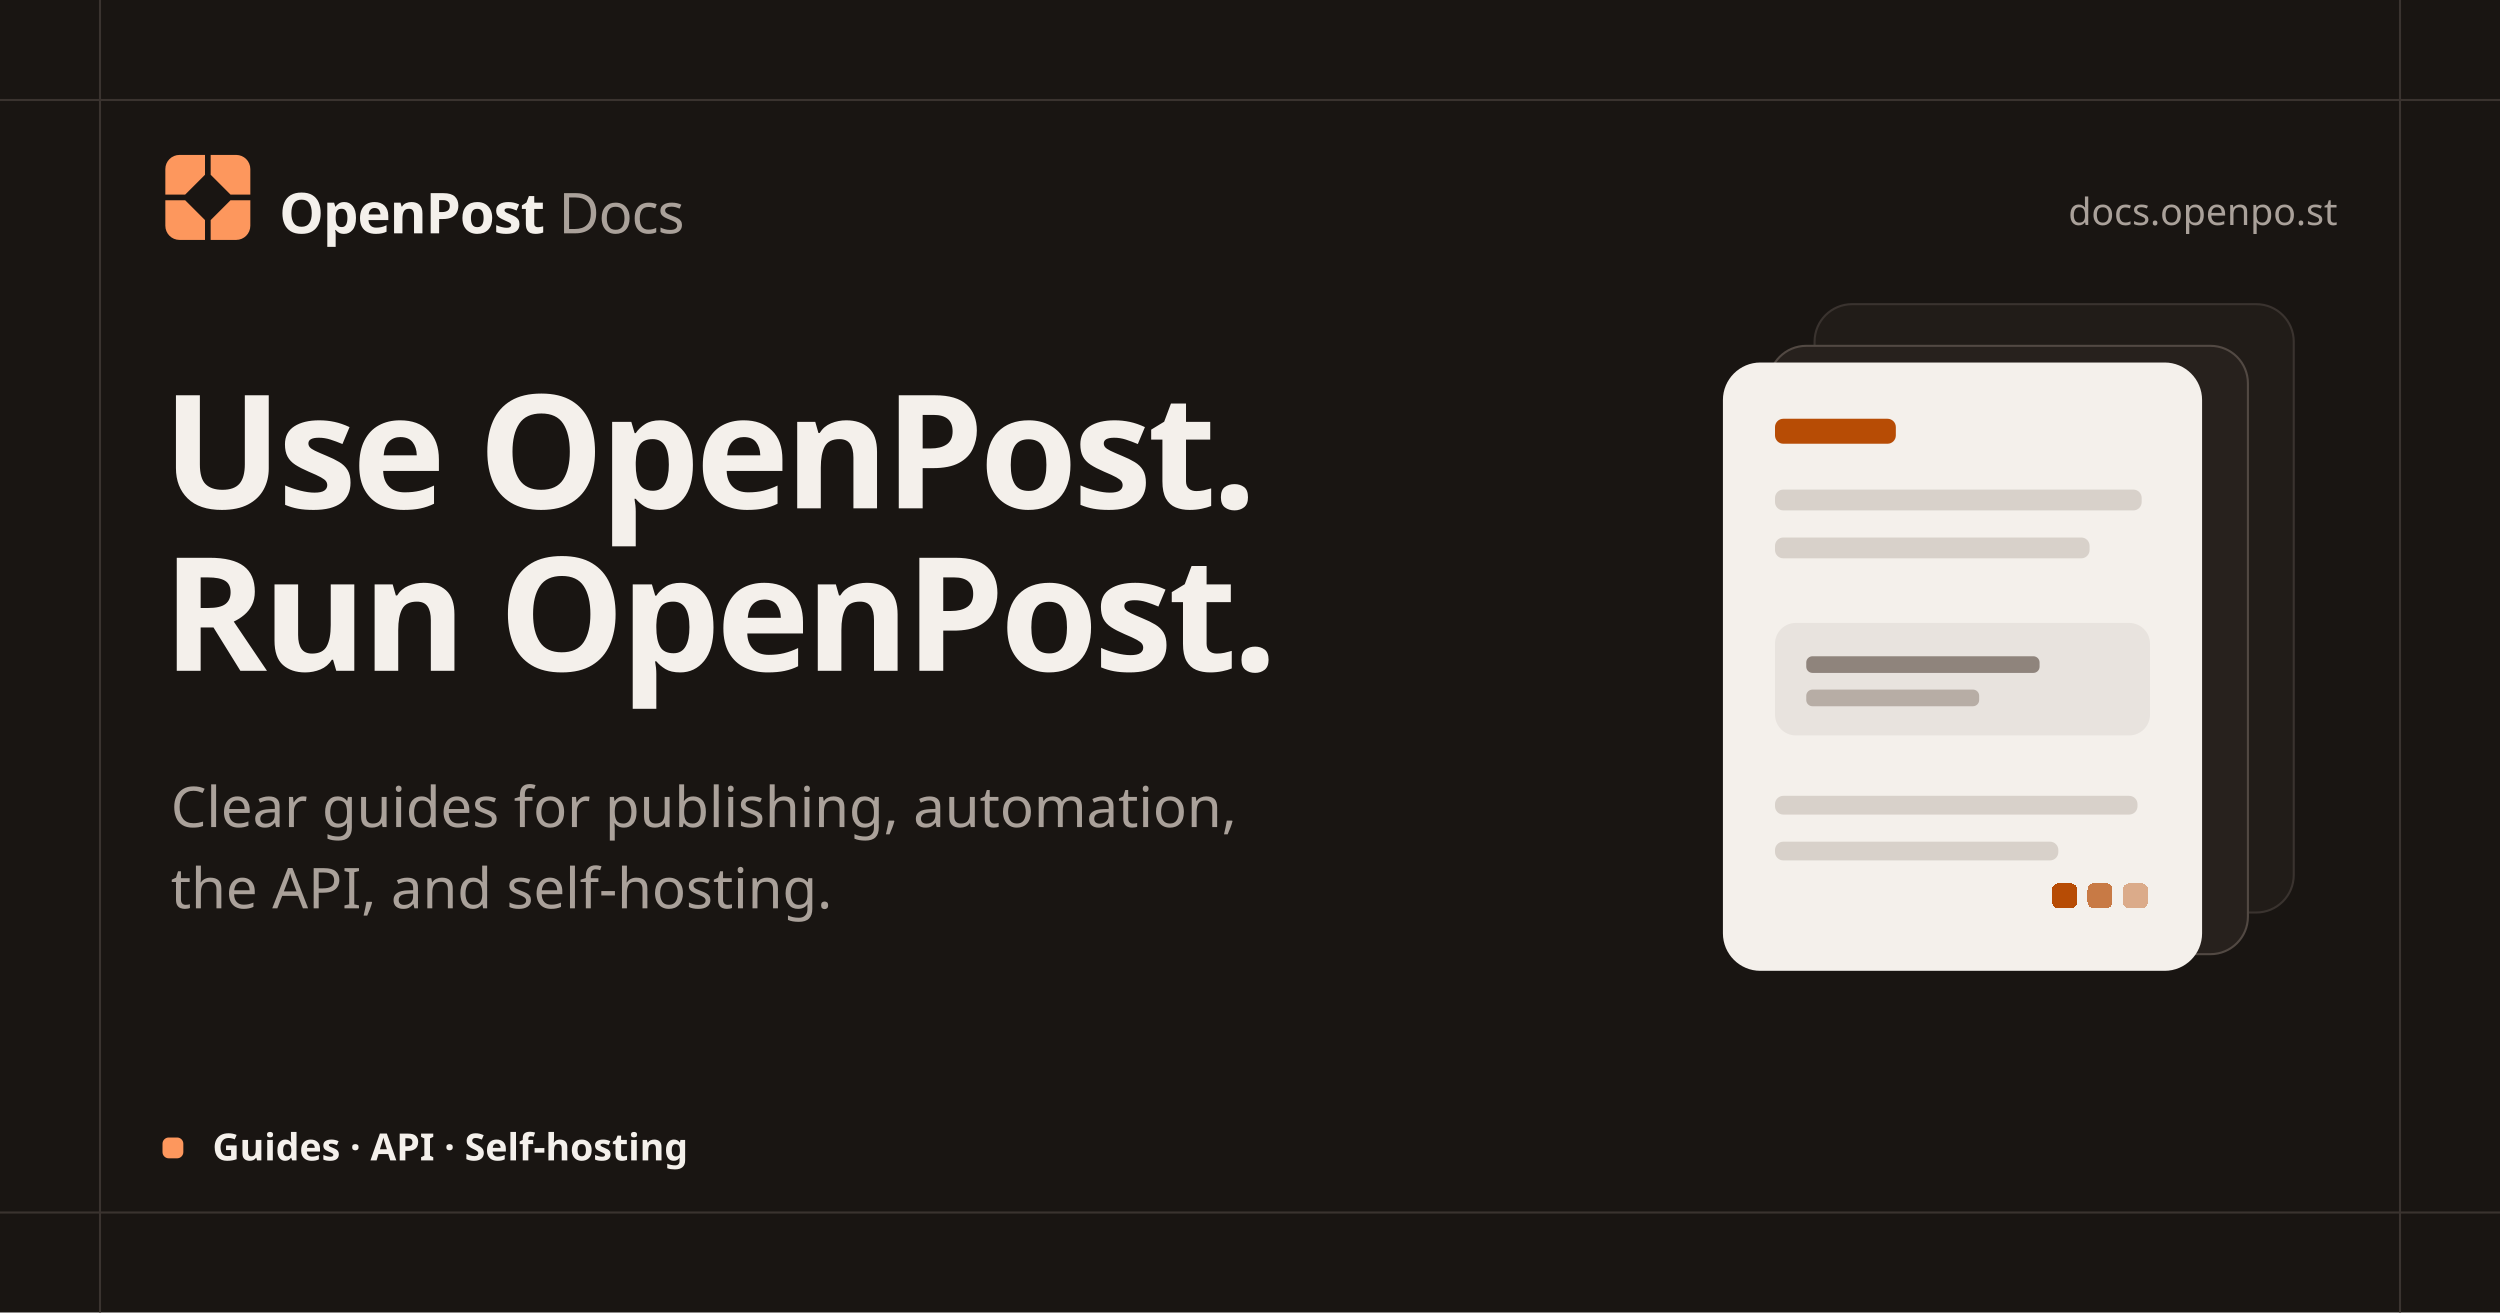
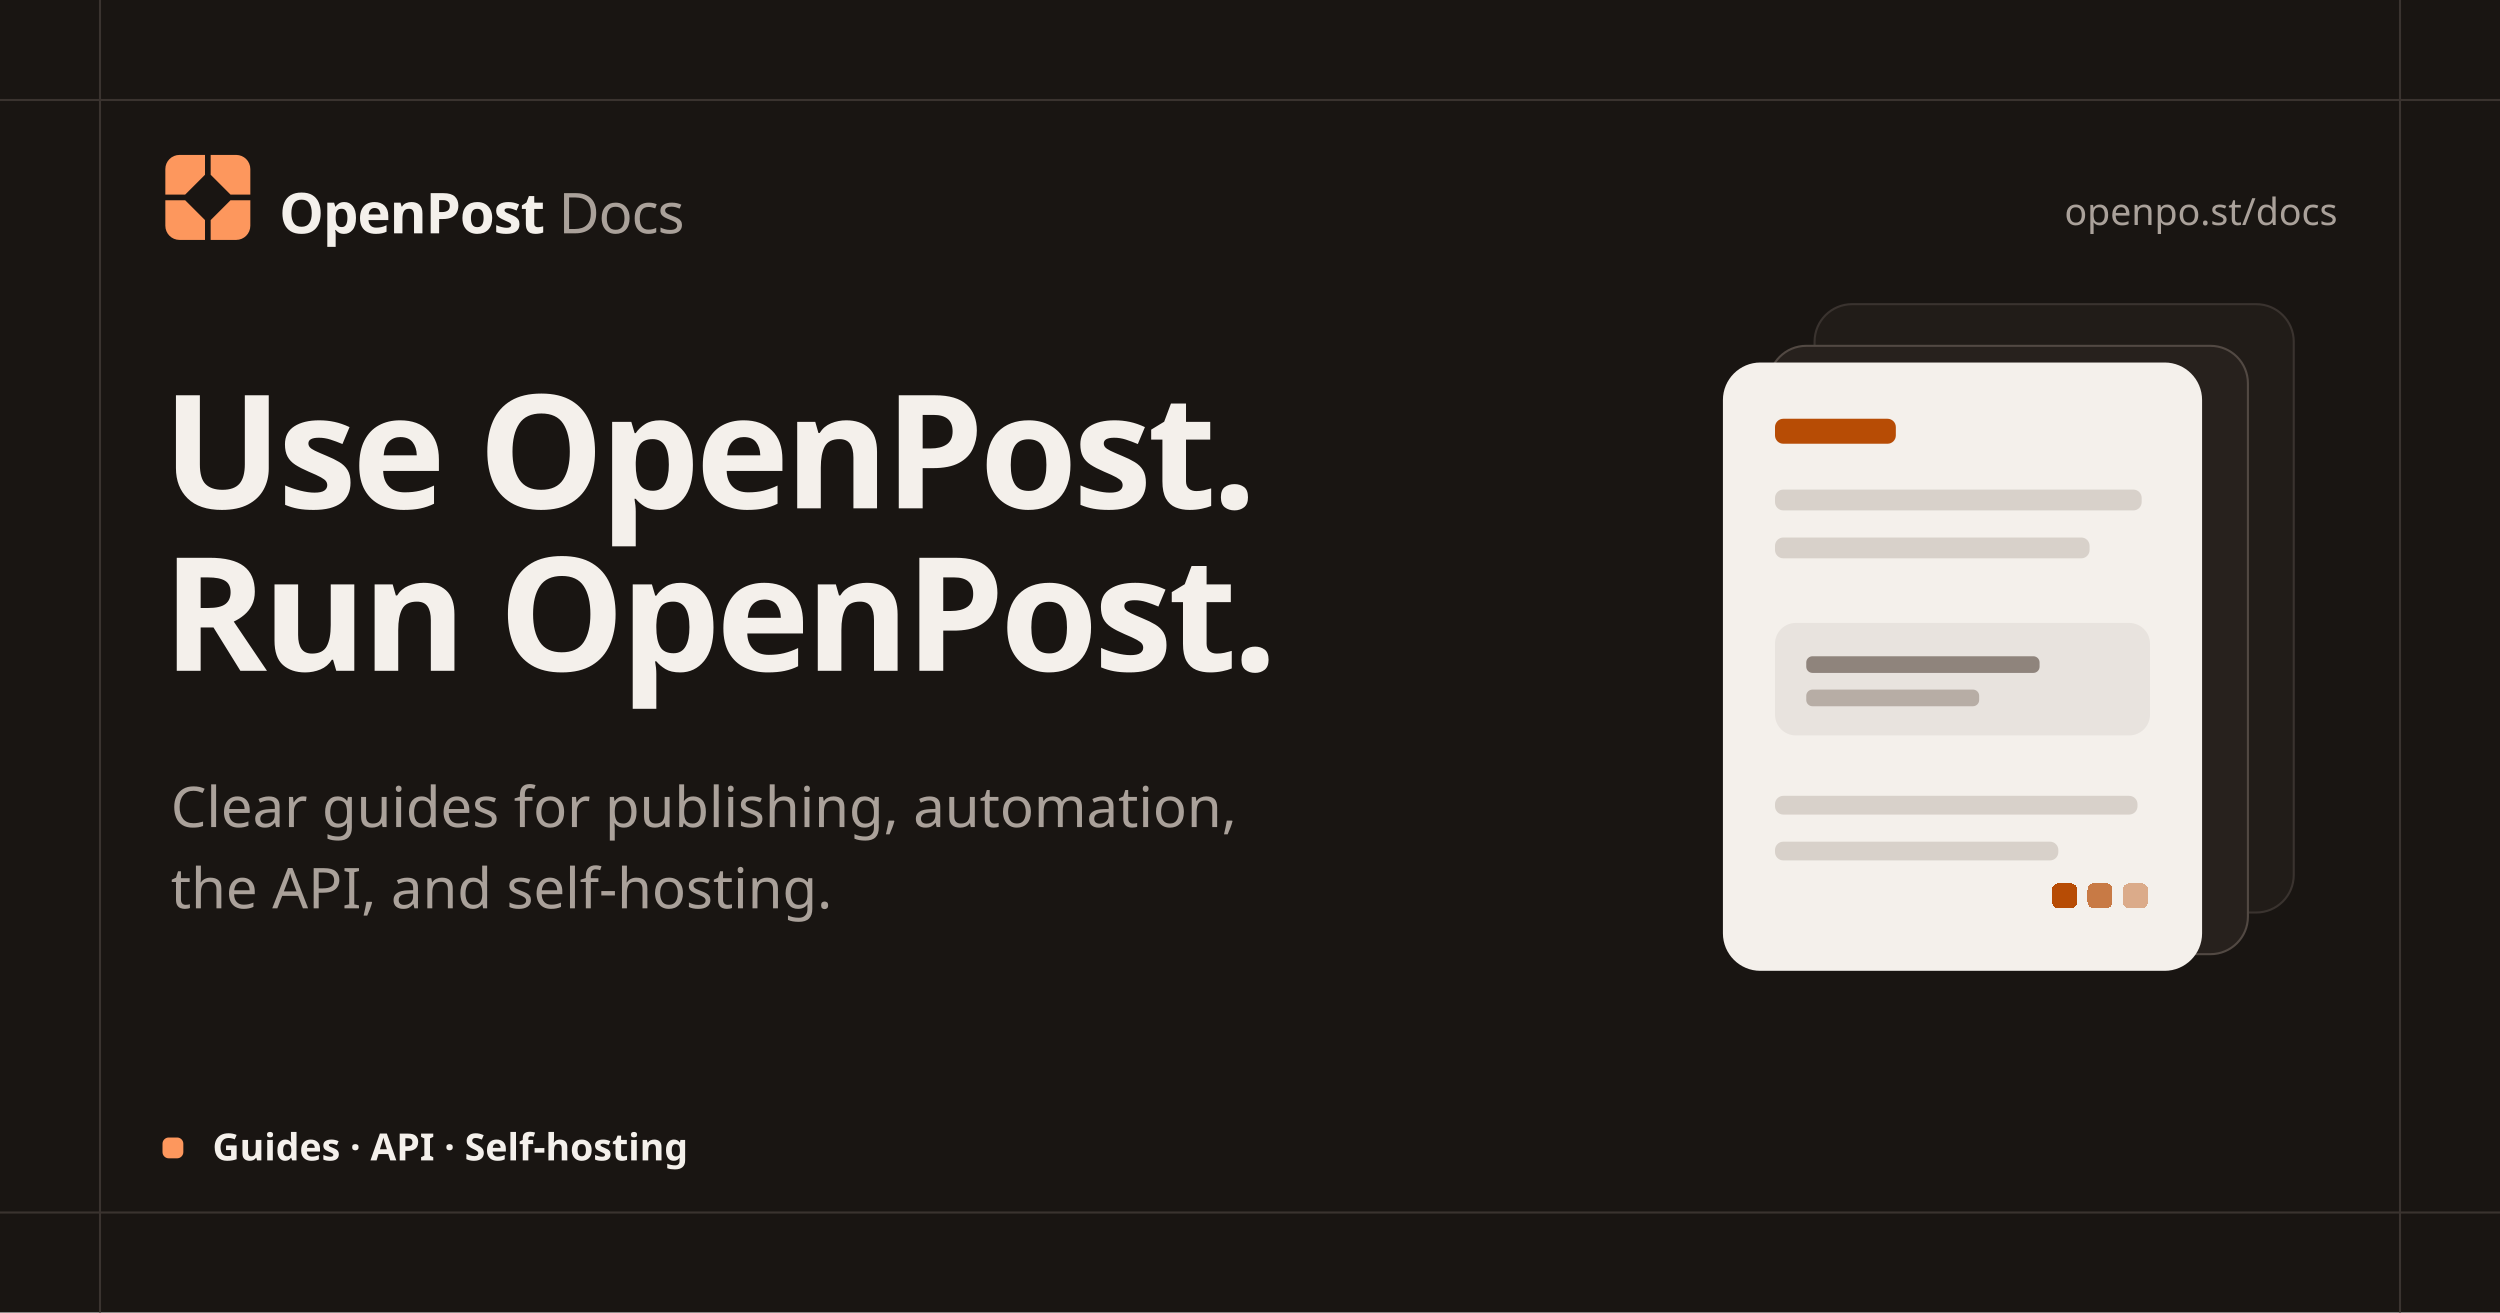
<svg xmlns="http://www.w3.org/2000/svg" width="1200" height="630" viewBox="0 0 1200 630">
  <style>
    @font-face {
      font-family: Geist;
      src: url("fonts/Geist-Regular.ttf");
      font-weight: 400;
    }
    @font-face {
      font-family: Geist;
      src: url("fonts/Geist-SemiBold.ttf");
      font-weight: 600;
    }
    text {
      font-family: Geist, sans-serif;
      font-kerning: normal;
      text-rendering: geometricPrecision;
    }
  </style>
  <rect width="1200" height="630" fill="#191512" />
  <path d="M48 0V630M1152 0V630M0 48H1200M0 582H1200" stroke="#3a332f" />
  <g transform="translate(78 73) scale(.34)" fill="#fd975d">
    <path d="M24 4h36v28L32 60H4V24A20 20 0 0 1 24 4Z" />
    <path d="M68 4h36a20 20 0 0 1 20 20v36H96L68 32Z" />
    <path d="M4 68h28l28 28v28H24a20 20 0 0 1-20-20Z" />
    <path d="m68 96 28-28h28v36a20 20 0 0 1-20 20H68Z" />
  </g>
  <text x="134" y="112" fill="#f4f0eb" font-size="27" font-weight="600" letter-spacing="-.5">OpenPost <tspan fill="#aaa19a" font-weight="400">Docs</tspan>
  </text>
-   <text x="1122" y="108" fill="#aaa19a" font-size="18" text-anchor="end">docs.openpo.st</text>
+   <text x="1122" y="108" fill="#aaa19a" font-size="18" text-anchor="end">openpo.st/docs</text>
  <text x="78" y="244" fill="#f4f0eb" font-size="76" font-weight="600" letter-spacing="-2.1">
    <tspan x="78">Use OpenPost.</tspan>
    <tspan x="78" dy="78">Run OpenPost.</tspan>
  </text>
  <text x="82" y="397" fill="#aaa19a" font-size="27">
    <tspan x="82">Clear guides for publishing, automation,</tspan>
    <tspan x="82" dy="39">the API, and self-hosting.</tspan>
  </text>
  <g transform="translate(827 174)">
    <rect x="44" y="-28" width="230" height="292" rx="18" fill="#211c18" stroke="#3a332f" />
    <rect x="22" y="-8" width="230" height="292" rx="18" fill="#27211d" stroke="#524943" />
    <rect width="230" height="292" rx="18" fill="#f4f0eb" />
    <rect x="25" y="27" width="58" height="12" rx="4" fill="#b74c05" />
    <rect x="25" y="61" width="176" height="10" rx="4" fill="#d8d1ca" />
    <rect x="25" y="84" width="151" height="10" rx="4" fill="#d8d1ca" />
    <rect x="25" y="125" width="180" height="54" rx="10" fill="#e8e3de" />
    <rect x="40" y="141" width="112" height="8" rx="3" fill="#8f847c" />
    <rect x="40" y="157" width="83" height="8" rx="3" fill="#b7ada5" />
    <rect x="25" y="208" width="174" height="9" rx="4" fill="#d8d1ca" />
    <rect x="25" y="230" width="136" height="9" rx="4" fill="#d8d1ca" />
    <g transform="translate(158 250)" fill="#b74c05" shape-rendering="crispEdges">
      <rect width="12" height="12" rx="3" />
      <rect x="17" width="12" height="12" rx="3" opacity=".72" />
      <rect x="34" width="12" height="12" rx="3" opacity=".42" />
    </g>
  </g>
  <g transform="translate(78 546)">
    <rect width="10" height="10" rx="3" fill="#fd975d" />
    <text x="24" y="11" fill="#f4f0eb" font-size="18" font-weight="600">Guides · API · Self-hosting</text>
  </g>
</svg>
